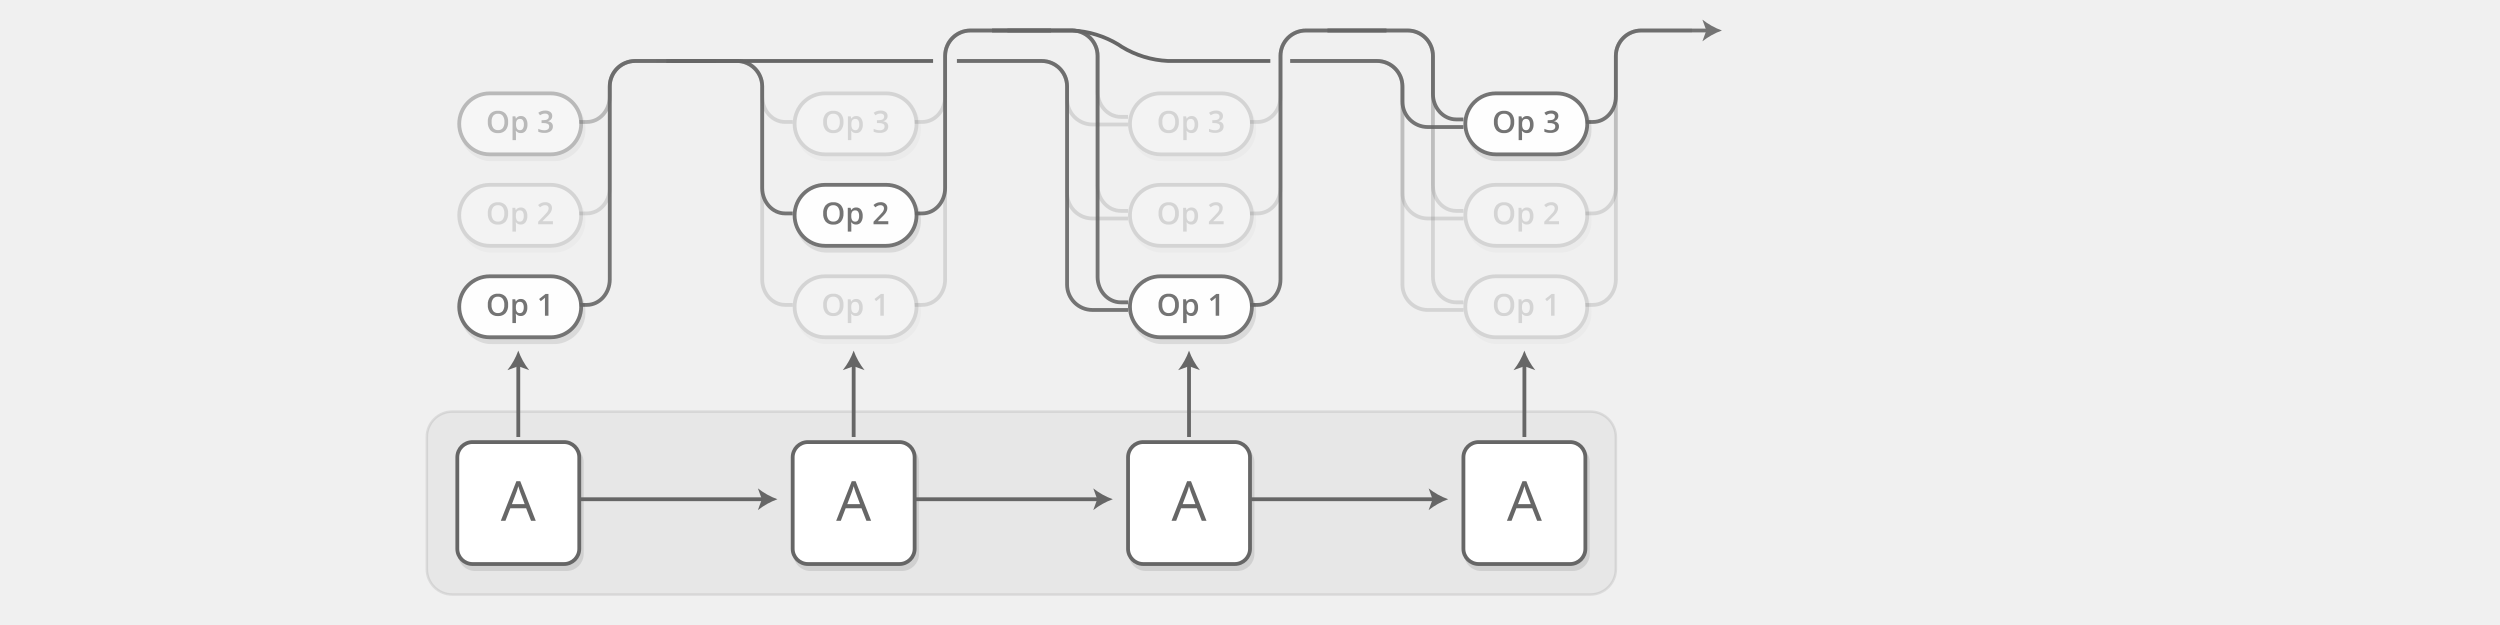
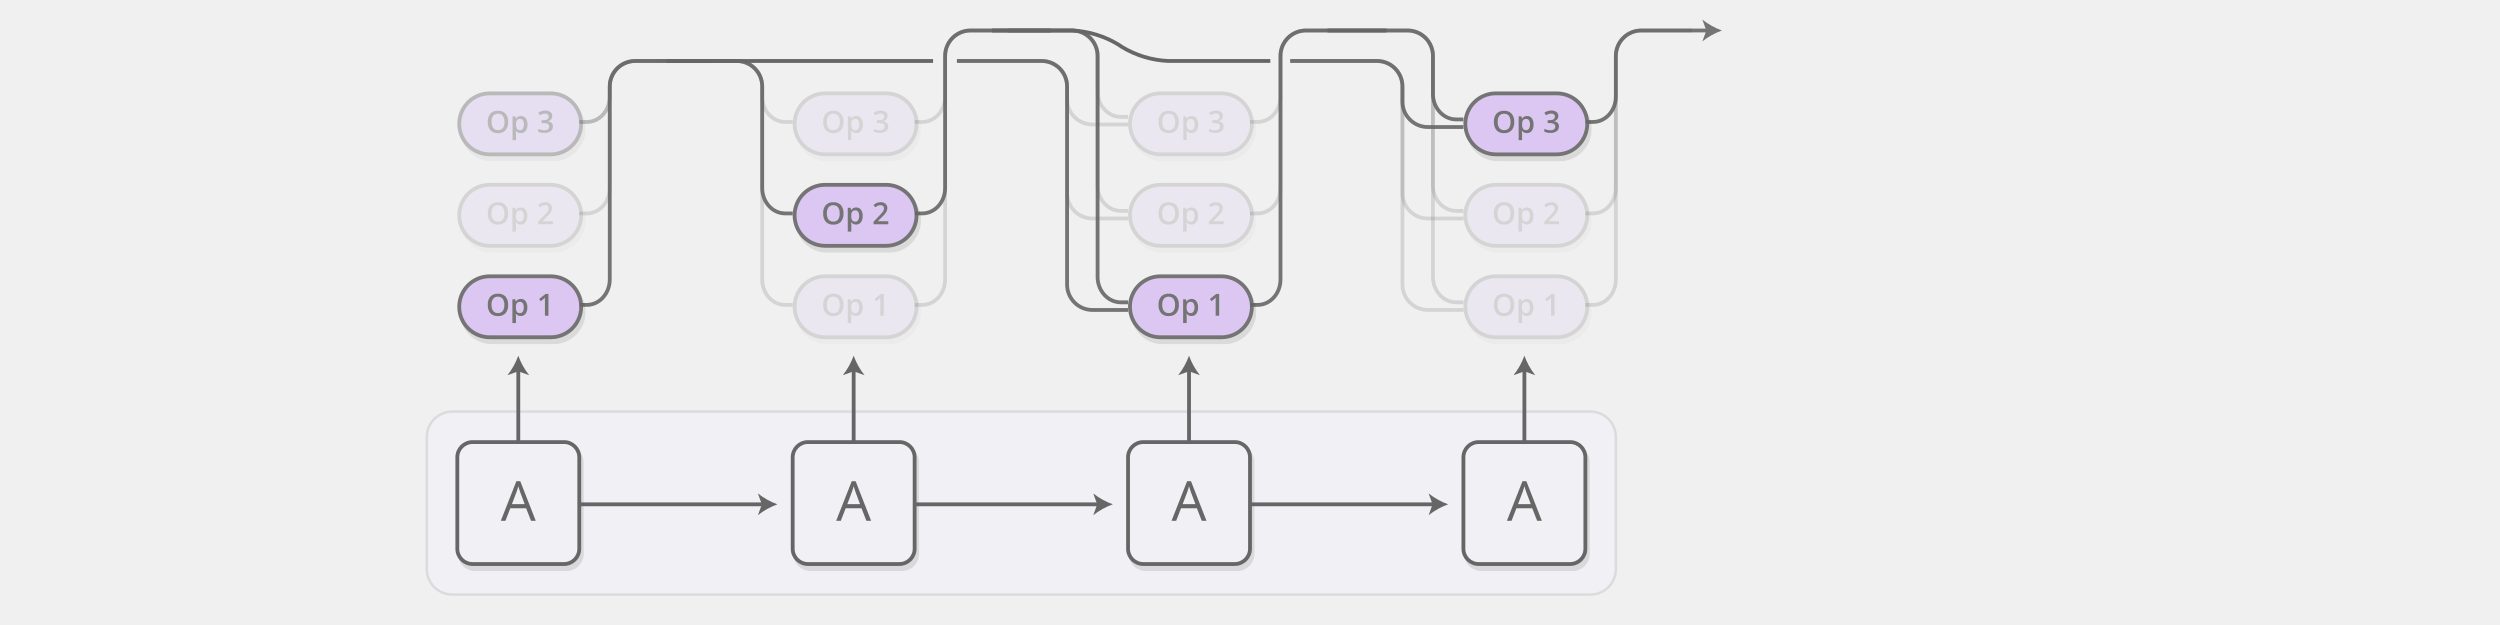
<svg xmlns="http://www.w3.org/2000/svg" xmlns:xlink="http://www.w3.org/1999/xlink" id="background" width="984" height="246" viewBox="0 0 984 246">
  <defs>
    <clipPath id="clip-path">
      <rect id="first-clip" x="228" y="6" width="84" height="144" fill="none" />
    </clipPath>
    <clipPath id="clip-path-2">
      <polygon points="500 6 306 6 306 36 360 36 360 138 444 138 444 36 500 36 500 6" fill="none" />
    </clipPath>
    <clipPath id="clip-path-3">
      <polygon points="612 6 438 6 438 36 492 36 492 138 576 138 576 36 612 36 612 6" fill="none" />
    </clipPath>
    <clipPath id="clip-path-4">
      <rect x="624" y="6" width="60" height="120" fill="none" />
    </clipPath>
    <symbol id="rnn-bg" data-name="rnn-bg" viewBox="0 0 49.5 49.5">
-       <rect x="0.75" y="0.75" width="48" height="48" rx="6" ry="6" fill="#fff" stroke="#666" stroke-width="1.5" />
+       <rect x="0.75" y="0.75" width="48" height="48" rx="6" ry="6" fill="#f0f0f5" stroke="#666" stroke-width="1.5" />
    </symbol>
    <symbol id="rnn-a" data-name="rnn-a" viewBox="0 0 49.5 49.5">
      <use id="rnn-bg-3" data-name="rnn-bg" width="49.5" height="49.5" xlink:href="#rnn-bg" />
      <path d="M29.77,31.75l-1.93-4.94H21.6l-1.91,4.94H17.86L24,16.14h1.52l6.11,15.61H29.77Zm-2.5-6.57-1.81-4.82q-0.35-.91-0.72-2.24a20.34,20.34,0,0,1-.67,2.24l-1.83,4.82h5Z" fill="#666" />
    </symbol>
    <symbol id="op-1" data-name="op-1" viewBox="0 0 50.5 27.5">
      <g>
        <g opacity="0.1">
          <rect x="1.75" y="2.75" width="48" height="24" rx="12" ry="12" />
          <rect x="1.75" y="2.75" width="48" height="24" rx="12" ry="12" fill="none" stroke="#000" stroke-miterlimit="10" stroke-width="1.5" />
        </g>
        <g>
-           <rect x="0.75" y="0.75" width="48" height="24" rx="12" ry="12" fill="#fff" />
+           <rect x="0.75" y="0.75" width="48" height="24" rx="12" ry="12" fill="#d8c2f2" />
          <rect x="0.75" y="0.75" width="48" height="24" rx="12" ry="12" fill="none" stroke="#666" stroke-miterlimit="10" stroke-width="1.5" />
        </g>
      </g>
      <g>
        <path d="M20,12a4.69,4.69,0,0,1-1,3.25,3.78,3.78,0,0,1-3,1.16,3.81,3.81,0,0,1-3-1.15A4.72,4.72,0,0,1,12,12a4.64,4.64,0,0,1,1-3.26,3.85,3.85,0,0,1,3-1.14,3.78,3.78,0,0,1,3,1.15A4.68,4.68,0,0,1,20,12Zm-6.54,0a3.84,3.84,0,0,0,.64,2.4,2.25,2.25,0,0,0,1.89.82,2.25,2.25,0,0,0,1.88-.81A3.85,3.85,0,0,0,18.5,12a3.86,3.86,0,0,0-.63-2.39A2.23,2.23,0,0,0,16,8.77a2.27,2.27,0,0,0-1.9.81A3.8,3.8,0,0,0,13.45,12Z" fill="#666" />
        <path d="M25,16.39a2.27,2.27,0,0,1-1.91-.88H23q0.08,0.82.08,1v2.65H21.68V9.79H22.8q0,0.18.19,0.87h0.07a2.16,2.16,0,0,1,1.93-1,2.25,2.25,0,0,1,1.89.88A4,4,0,0,1,27.56,13a4,4,0,0,1-.69,2.48A2.27,2.27,0,0,1,25,16.39ZM24.64,10.8a1.43,1.43,0,0,0-1.2.48,2.49,2.49,0,0,0-.38,1.54V13a3,3,0,0,0,.38,1.71,1.39,1.39,0,0,0,1.22.53,1.24,1.24,0,0,0,1.1-.59A3,3,0,0,0,26.15,13a2.92,2.92,0,0,0-.38-1.65A1.28,1.28,0,0,0,24.64,10.8Z" fill="#666" />
        <path d="M35.86,16.27H34.49V10.74q0-1,0-1.57l-0.33.31-1.32,1.08L32.2,9.69l2.52-2h1.15v8.57Z" fill="#666" />
      </g>
    </symbol>
    <symbol id="op-2" data-name="op-2" viewBox="0 0 50.5 27.5">
      <g>
        <g opacity="0.1">
          <rect x="1.75" y="2.75" width="48" height="24" rx="12" ry="12" />
          <rect x="1.75" y="2.75" width="48" height="24" rx="12" ry="12" fill="none" stroke="#000" stroke-miterlimit="10" stroke-width="1.5" />
        </g>
        <g>
-           <rect x="0.75" y="0.75" width="48" height="24" rx="12" ry="12" fill="#fff" />
+           <rect x="0.75" y="0.75" width="48" height="24" rx="12" ry="12" fill="#d8c2f2" />
          <rect x="0.75" y="0.75" width="48" height="24" rx="12" ry="12" fill="none" stroke="#666" stroke-miterlimit="10" stroke-width="1.5" />
        </g>
      </g>
      <g>
        <path d="M20,12a4.69,4.69,0,0,1-1,3.25,3.78,3.78,0,0,1-3,1.16,3.81,3.81,0,0,1-3-1.15A4.72,4.72,0,0,1,12,12a4.64,4.64,0,0,1,1-3.26,3.85,3.85,0,0,1,3-1.14,3.78,3.78,0,0,1,3,1.15A4.68,4.68,0,0,1,20,12Zm-6.54,0a3.84,3.84,0,0,0,.64,2.4,2.25,2.25,0,0,0,1.89.82,2.25,2.25,0,0,0,1.88-.81A3.85,3.85,0,0,0,18.5,12a3.86,3.86,0,0,0-.63-2.39A2.23,2.23,0,0,0,16,8.77a2.27,2.27,0,0,0-1.9.81A3.8,3.8,0,0,0,13.45,12Z" fill="#666" />
        <path d="M25,16.39a2.27,2.27,0,0,1-1.91-.88H23q0.08,0.82.08,1v2.65H21.68V9.79H22.8q0,0.18.19,0.87h0.07a2.16,2.16,0,0,1,1.93-1,2.25,2.25,0,0,1,1.89.88A4,4,0,0,1,27.56,13a4,4,0,0,1-.69,2.48A2.27,2.27,0,0,1,25,16.39ZM24.64,10.8a1.43,1.43,0,0,0-1.2.48,2.49,2.49,0,0,0-.38,1.54V13a3,3,0,0,0,.38,1.71,1.39,1.39,0,0,0,1.22.53,1.24,1.24,0,0,0,1.1-.59A3,3,0,0,0,26.15,13a2.92,2.92,0,0,0-.38-1.65A1.28,1.28,0,0,0,24.64,10.8Z" fill="#666" />
        <path d="M37.63,16.27H31.82v-1L34,13a18.79,18.79,0,0,0,1.3-1.42,3.39,3.39,0,0,0,.47-0.79A2.12,2.12,0,0,0,35.94,10a1.21,1.21,0,0,0-.35-0.91,1.34,1.34,0,0,0-1-.33,2.57,2.57,0,0,0-1,.18,4.46,4.46,0,0,0-1.06.66l-0.74-.91a4.8,4.8,0,0,1,1.39-.86,4.07,4.07,0,0,1,1.44-.25,2.82,2.82,0,0,1,1.92.62,2.11,2.11,0,0,1,.72,1.68,3,3,0,0,1-.21,1.1,4.48,4.48,0,0,1-.64,1.08A14.6,14.6,0,0,1,35,13.56L33.56,15v0.06h4.07v1.21Z" fill="#666" />
      </g>
    </symbol>
    <symbol id="op-3" data-name="op-3" viewBox="0 0 50.5 27.5">
      <g>
        <g opacity="0.1">
          <rect x="1.75" y="2.75" width="48" height="24" rx="12" ry="12" />
          <rect x="1.75" y="2.75" width="48" height="24" rx="12" ry="12" fill="none" stroke="#000" stroke-miterlimit="10" stroke-width="1.5" />
        </g>
        <g>
-           <rect x="0.75" y="0.75" width="48" height="24" rx="12" ry="12" fill="#fff" />
+           <rect x="0.75" y="0.75" width="48" height="24" rx="12" ry="12" fill="#d8c2f2" />
          <rect x="0.75" y="0.75" width="48" height="24" rx="12" ry="12" fill="none" stroke="#666" stroke-miterlimit="10" stroke-width="1.5" />
        </g>
      </g>
      <g>
        <path d="M20,12a4.69,4.69,0,0,1-1,3.25,3.78,3.78,0,0,1-3,1.16,3.81,3.81,0,0,1-3-1.15A4.72,4.72,0,0,1,12,12a4.64,4.64,0,0,1,1-3.26,3.85,3.85,0,0,1,3-1.14,3.78,3.78,0,0,1,3,1.15A4.68,4.68,0,0,1,20,12ZM13.5,12a3.84,3.84,0,0,0,.64,2.4,2.25,2.25,0,0,0,1.89.82,2.25,2.25,0,0,0,1.88-.81A3.85,3.85,0,0,0,18.55,12a3.86,3.86,0,0,0-.63-2.39A2.23,2.23,0,0,0,16,8.77a2.27,2.27,0,0,0-1.9.81A3.8,3.8,0,0,0,13.5,12Z" fill="#666" />
        <path d="M25,16.39a2.27,2.27,0,0,1-1.91-.88H23q0.08,0.82.08,1v2.65H21.74V9.79h1.11q0,0.18.19,0.87h0.07a2.16,2.16,0,0,1,1.93-1,2.25,2.25,0,0,1,1.89.88A4,4,0,0,1,27.61,13a4,4,0,0,1-.69,2.48A2.27,2.27,0,0,1,25,16.39ZM24.69,10.8a1.43,1.43,0,0,0-1.2.48,2.49,2.49,0,0,0-.38,1.54V13a3,3,0,0,0,.38,1.71,1.39,1.39,0,0,0,1.22.53,1.24,1.24,0,0,0,1.1-.59A3,3,0,0,0,26.2,13a2.92,2.92,0,0,0-.38-1.65A1.28,1.28,0,0,0,24.69,10.8Z" fill="#666" />
        <path d="M37.36,9.67A2,2,0,0,1,36.88,11a2.39,2.39,0,0,1-1.34.73v0a2.59,2.59,0,0,1,1.55.64,1.84,1.84,0,0,1,.52,1.36,2.26,2.26,0,0,1-.87,1.91,4,4,0,0,1-2.48.67,5.59,5.59,0,0,1-2.4-.46V14.7a5.49,5.49,0,0,0,1.15.42,5,5,0,0,0,1.17.15,2.47,2.47,0,0,0,1.49-.37,1.34,1.34,0,0,0,.49-1.14,1.09,1.09,0,0,0-.54-1,3.48,3.48,0,0,0-1.71-.32H33.16V11.3h0.76Q36,11.3,36,9.88A1,1,0,0,0,35.6,9a1.61,1.61,0,0,0-1.05-.3,3.19,3.19,0,0,0-.94.14,4.44,4.44,0,0,0-1.07.54l-0.67-1a4.49,4.49,0,0,1,2.74-.87,3.26,3.26,0,0,1,2,.56A1.83,1.83,0,0,1,37.36,9.67Z" fill="#666" />
      </g>
    </symbol>
  </defs>
  <g id="_Group_" data-name="&lt;Group&gt;">
-     <rect x="168" y="162" width="468" height="72" rx="10" ry="10" opacity="0.04" />
+     <rect x="168" y="162" width="468" height="72" rx="10" ry="10" fill="#f0f0f5" />
    <g opacity="0.1">
      <rect x="168" y="162" width="468" height="72" rx="10" ry="10" fill="none" stroke="#231f20" />
    </g>
  </g>
  <path d="M367.26,24h-103" fill="none" stroke="#666" stroke-miterlimit="10" stroke-width="1.5" />
  <g clip-path="url(#clip-path)">
    <g opacity="0.9">
      <path d="M222,120h9c4.95,0,9-4.5,9-10V34a10,10,0,0,1,10-10h31.75" fill="none" stroke="#666" stroke-miterlimit="10" stroke-width="1.5" />
    </g>
    <g opacity="0.2">
      <path d="M222,84h9c4.95,0,9-4.5,9-10V34a10,10,0,0,1,10-10h31.75" fill="none" stroke="#666" stroke-miterlimit="10" stroke-width="1.5" />
    </g>
    <g opacity="0.4">
      <path d="M222,48h9c5,0,9-4.5,9-10V34a10,10,0,0,1,10-10h31.7" fill="none" stroke="#666" stroke-miterlimit="10" stroke-width="1.5" />
    </g>
    <g opacity="0.2">
      <path d="M318,120h-9c-4.95,0-9-4.5-9-10V34a10,10,0,0,0-10-10H262.25" fill="none" stroke="#666" stroke-miterlimit="10" stroke-width="1.5" />
    </g>
    <g opacity="0.9">
      <path d="M318,84h-9c-4.95,0-9-4.5-9-10V34a10,10,0,0,0-10-10H262.25" fill="none" stroke="#666" stroke-miterlimit="10" stroke-width="1.5" />
    </g>
    <g opacity="0.2">
      <path d="M318,48h-9c-4.95,0-9-4.5-9-10V34a10,10,0,0,0-10-10H258.25" fill="none" stroke="#666" stroke-miterlimit="10" stroke-width="1.5" />
    </g>
  </g>
  <g clip-path="url(#clip-path-2)">
    <g opacity="0.2">
      <path d="M354,120h9c5,0,9-4.5,9-10V22a10,10,0,0,1,10-10h31.7" fill="none" stroke="#666" stroke-miterlimit="10" stroke-width="1.5" />
    </g>
    <g opacity="0.9">
      <path d="M354,84h9c5,0,9-4.5,9-10V22a10,10,0,0,1,10-10h31.7" fill="none" stroke="#666" stroke-miterlimit="10" stroke-width="1.5" />
    </g>
    <g opacity="0.2">
      <path d="M354,48h9c5,0,9-4.5,9-10V22a10,10,0,0,1,10-10h31.7" fill="none" stroke="#666" stroke-miterlimit="10" stroke-width="1.5" />
    </g>
    <g opacity="0.9">
      <path d="M451.05,122H430a10,10,0,0,1-10-10V34a10,10,0,0,0-10-10H376.65" fill="none" stroke="#666" stroke-miterlimit="10" stroke-width="1.5" />
    </g>
    <g opacity="0.2">
      <path d="M451.05,86H430a10,10,0,0,1-10-10V34a10,10,0,0,0-10-10H376.65" fill="none" stroke="#666" stroke-miterlimit="10" stroke-width="1.5" />
    </g>
    <g opacity="0.2">
      <path d="M451.05,49H430a10,10,0,0,1-10-10V34a10,10,0,0,0-10-10H376.65" fill="none" stroke="#666" stroke-miterlimit="10" stroke-width="1.5" />
    </g>
    <g opacity="0.9">
      <path d="M450.25,119h-9.12c-5,0-9.12-4.5-9.12-10V22a10,10,0,0,0-10-10H390.5" fill="none" stroke="#666" stroke-miterlimit="10" stroke-width="1.5" />
    </g>
    <g opacity="0.2">
      <path d="M450.25,83h-9.12c-5,0-9.12-4.5-9.12-10V22a10,10,0,0,0-10-10H390.5" fill="none" stroke="#666" stroke-miterlimit="10" stroke-width="1.5" />
    </g>
    <g opacity="0.2">
      <path d="M450.25,46h-9.12c-5,0-9.12-4.5-9.12-10V22a10,10,0,0,0-10-10H390.5" fill="none" stroke="#666" stroke-miterlimit="10" stroke-width="1.5" />
    </g>
    <path d="M500.17,24H459.75a38.44,38.44,0,0,1-18.28-5.6l-1.18-.8A38.44,38.44,0,0,0,422,12H396.5" fill="none" stroke="#666" stroke-miterlimit="10" stroke-width="1.5" />
  </g>
  <g clip-path="url(#clip-path-3)">
    <g opacity="0.9">
      <path d="M486,120h9c5,0,9-4.5,9-10V22a10,10,0,0,1,10-10h31.7" fill="none" stroke="#666" stroke-miterlimit="10" stroke-width="1.5" />
    </g>
    <g opacity="0.2">
      <path d="M486,84h9c5,0,9-4.5,9-10V22a10,10,0,0,1,10-10h31.7" fill="none" stroke="#666" stroke-miterlimit="10" stroke-width="1.5" />
    </g>
    <g opacity="0.2">
      <path d="M486,48h9c5,0,9-4.5,9-10V22a10,10,0,0,1,10-10h31.7" fill="none" stroke="#666" stroke-miterlimit="10" stroke-width="1.5" />
    </g>
    <g opacity="0.2">
      <path d="M583.05,122H562a10,10,0,0,1-10-10V34a10,10,0,0,0-10-10H507.83" fill="none" stroke="#666" stroke-miterlimit="10" stroke-width="1.5" />
    </g>
    <g opacity="0.2">
      <path d="M583.05,86H562a10,10,0,0,1-10-10V34a10,10,0,0,0-10-10H507.83" fill="none" stroke="#666" stroke-miterlimit="10" stroke-width="1.5" />
    </g>
    <g opacity="0.9">
      <path d="M583.05,50H562a10,10,0,0,1-10-10V34a10,10,0,0,0-10-10H507.83" fill="none" stroke="#666" stroke-miterlimit="10" stroke-width="1.5" />
    </g>
    <g opacity="0.2">
      <path d="M582.25,119h-9.12c-5,0-9.12-4.5-9.12-10V22a10,10,0,0,0-10-10H522.5" fill="none" stroke="#666" stroke-miterlimit="10" stroke-width="1.5" />
    </g>
    <g opacity="0.2">
      <path d="M582.25,83h-9.12c-5,0-9.12-4.5-9.12-10V22a10,10,0,0,0-10-10H522.5" fill="none" stroke="#666" stroke-miterlimit="10" stroke-width="1.5" />
    </g>
    <g opacity="0.9">
      <path d="M582.25,47h-9.12c-5,0-9.12-4.5-9.12-10V22a10,10,0,0,0-10-10H522.5" fill="none" stroke="#666" stroke-miterlimit="10" stroke-width="1.5" />
    </g>
  </g>
  <g clip-path="url(#clip-path-4)">
    <g opacity="0.9">
      <g>
        <path d="M618,48h9c5,0,9-4.5,9-10V22a10,10,0,0,1,10-10h26.27" fill="none" stroke="#666" stroke-miterlimit="10" stroke-width="1.5" />
        <path d="M677.75,12a27.2,27.2,0,0,0-7.69,4.28L671.61,12l-1.55-4.28A27.18,27.18,0,0,0,677.75,12Z" fill="#666" />
      </g>
    </g>
    <g opacity="0.2">
      <path d="M618,120h9c5,0,9-4.5,9-10V22a10,10,0,0,1,10-10H666" fill="none" stroke="#666" stroke-miterlimit="10" stroke-width="1.5" />
    </g>
    <g opacity="0.2">
      <path d="M618,84h9c5,0,9-4.5,9-10V22a10,10,0,0,1,10-10H666" fill="none" stroke="#666" stroke-miterlimit="10" stroke-width="1.5" />
    </g>
  </g>
  <g>
    <g opacity="0.1">
      <rect x="181" y="176" width="48" height="48" rx="6" ry="6" stroke="#000" stroke-width="1.5" />
      <path d="M210,207l-1.93-4.94h-6.23L199.94,207h-1.83l6.14-15.61h1.52L211.89,207H210Zm-2.5-6.57-1.81-4.82q-0.35-.91-0.72-2.24a20.34,20.34,0,0,1-.67,2.24l-1.83,4.82h5Z" />
    </g>
    <use width="49.5" height="49.5" transform="translate(179.25 173.25)" xlink:href="#rnn-a" />
  </g>
  <g>
    <g opacity="0.1">
      <rect x="313" y="176" width="48" height="48" rx="6" ry="6" stroke="#000" stroke-width="1.5" />
      <path d="M342,207l-1.93-4.94h-6.23L331.94,207h-1.83l6.14-15.61h1.52L343.89,207H342Zm-2.5-6.57-1.81-4.82q-0.35-.91-0.72-2.24a20.34,20.34,0,0,1-.67,2.24l-1.83,4.82h5Z" />
    </g>
    <use width="49.5" height="49.5" transform="translate(311.25 173.25)" xlink:href="#rnn-a" />
  </g>
  <g>
    <g opacity="0.1">
      <rect x="445" y="176" width="48" height="48" rx="6" ry="6" stroke="#000" stroke-width="1.5" />
      <path d="M474,207l-1.93-4.94h-6.23L463.94,207h-1.83l6.14-15.61h1.52L475.89,207H474Zm-2.5-6.57-1.81-4.82q-0.35-.91-0.72-2.24a20.34,20.34,0,0,1-.67,2.24l-1.83,4.82h5Z" />
    </g>
    <use width="49.5" height="49.5" transform="translate(443.25 173.25)" xlink:href="#rnn-a" />
  </g>
  <g id="_Group_2" data-name="&lt;Group&gt;">
    <g opacity="0.1">
      <rect x="577" y="176" width="48" height="48" rx="6" ry="6" stroke="#000" stroke-width="1.5" />
      <path d="M606,207l-1.93-4.94h-6.23L595.94,207h-1.83l6.14-15.61h1.52L607.89,207H606Zm-2.5-6.57-1.81-4.82q-0.35-.91-0.72-2.24a20.34,20.34,0,0,1-.67,2.24l-1.83,4.82h5Z" />
    </g>
    <use width="49.5" height="49.5" transform="translate(575.25 173.25)" xlink:href="#rnn-a" />
  </g>
  <g opacity="0.9">
    <use width="50.5" height="27.5" transform="translate(180 108)" xlink:href="#op-1" />
  </g>
  <g opacity="0.2">
    <use width="50.5" height="27.5" transform="translate(180 72)" xlink:href="#op-2" />
  </g>
  <g opacity="0.4">
    <use width="50.5" height="27.5" transform="translate(180 36)" xlink:href="#op-3" />
  </g>
  <g opacity="0.2">
    <use width="50.5" height="27.5" transform="translate(312 108)" xlink:href="#op-1" />
  </g>
  <g opacity="0.9">
    <use id="op-2-5" data-name="op-2" width="50.5" height="27.5" transform="translate(312 72)" xlink:href="#op-2" />
  </g>
  <g opacity="0.2">
    <use width="50.5" height="27.5" transform="translate(312 36)" xlink:href="#op-3" />
  </g>
  <g opacity="0.9">
    <use width="50.5" height="27.5" transform="translate(444 108)" xlink:href="#op-1" />
  </g>
  <g opacity="0.2">
    <use width="50.5" height="27.5" transform="translate(444 72)" xlink:href="#op-2" />
  </g>
  <g opacity="0.2">
    <use width="50.5" height="27.5" transform="translate(444 36)" xlink:href="#op-3" />
  </g>
  <g opacity="0.2">
    <use width="50.5" height="27.5" transform="translate(576 108)" xlink:href="#op-1" />
  </g>
  <g opacity="0.2">
    <use width="50.5" height="27.5" transform="translate(576 72)" xlink:href="#op-2" />
  </g>
  <g opacity="0.9">
    <use width="50.5" height="27.5" transform="translate(576 36)" xlink:href="#op-3" />
  </g>
  <g>
-     <g>
-       <line x1="228" y1="196.5" x2="300.57" y2="196.5" fill="none" stroke="#666" stroke-miterlimit="10" stroke-width="1.5" />
-       <path d="M306,196.5a27.2,27.2,0,0,0-7.69,4.28l1.55-4.28-1.55-4.28A27.18,27.18,0,0,0,306,196.5Z" fill="#666" />
-     </g>
-     <g>
-       <line x1="204" y1="172" x2="204" y2="143.43" fill="none" stroke="#666" stroke-miterlimit="10" stroke-width="1.5" />
-       <path d="M204,138a27.2,27.2,0,0,0,4.28,7.69L204,144.14l-4.28,1.55A27.17,27.17,0,0,0,204,138Z" fill="#666" />
-     </g>
-     <g>
-       <line x1="336" y1="172" x2="336" y2="143.43" fill="none" stroke="#666" stroke-miterlimit="10" stroke-width="1.5" />
-       <path d="M336,138a27.2,27.2,0,0,0,4.28,7.69L336,144.14l-4.28,1.55A27.17,27.17,0,0,0,336,138Z" fill="#666" />
-     </g>
-     <g>
-       <line x1="468" y1="172" x2="468" y2="143.43" fill="none" stroke="#666" stroke-miterlimit="10" stroke-width="1.5" />
-       <path d="M468,138a27.2,27.2,0,0,0,4.28,7.69L468,144.14l-4.28,1.55A27.17,27.17,0,0,0,468,138Z" fill="#666" />
-     </g>
-     <g>
-       <line x1="600" y1="172" x2="600" y2="143.43" fill="none" stroke="#666" stroke-miterlimit="10" stroke-width="1.5" />
-       <path d="M600,138a27.2,27.2,0,0,0,4.28,7.69L600,144.14l-4.28,1.55A27.17,27.17,0,0,0,600,138Z" fill="#666" />
-     </g>
-     <g>
-       <line x1="360" y1="196.5" x2="432.57" y2="196.5" fill="none" stroke="#666" stroke-miterlimit="10" stroke-width="1.5" />
-       <path d="M438,196.5a27.2,27.2,0,0,0-7.69,4.28l1.55-4.28-1.55-4.28A27.18,27.18,0,0,0,438,196.5Z" fill="#666" />
-     </g>
-     <g>
-       <line x1="492" y1="196.5" x2="564.57" y2="196.5" fill="none" stroke="#666" stroke-miterlimit="10" stroke-width="1.5" />
-       <path d="M570,196.5a27.2,27.2,0,0,0-7.69,4.28l1.55-4.28-1.55-4.28A27.18,27.18,0,0,0,570,196.5Z" fill="#666" />
-     </g>
+     <line x1="228" y1="198.5" x2="300.57" y2="198.5" fill="none" stroke="#666" stroke-miterlimit="10" stroke-width="1.5" />
+     <path d="M306,198.5a27.2,27.2,0,0,0-7.69,4.28l1.55-4.28-1.55-4.28A27.18,27.18,0,0,0,306,198.5Z" fill="#666" />
+   </g>
+   <g>
+     <line x1="204" y1="174" x2="204" y2="145.43" fill="none" stroke="#666" stroke-miterlimit="10" stroke-width="1.5" />
+     <path d="M204,140a27.2,27.2,0,0,0,4.28,7.69L204,146.14l-4.28,1.55A27.17,27.17,0,0,0,204,140Z" fill="#666" />
+   </g>
+   <g>
+     <line x1="336" y1="174" x2="336" y2="145.43" fill="none" stroke="#666" stroke-miterlimit="10" stroke-width="1.5" />
+     <path d="M336,140a27.2,27.2,0,0,0,4.28,7.69L336,146.14l-4.28,1.55A27.17,27.17,0,0,0,336,140Z" fill="#666" />
+   </g>
+   <g>
+     <line x1="468" y1="174" x2="468" y2="145.43" fill="none" stroke="#666" stroke-miterlimit="10" stroke-width="1.5" />
+     <path d="M468,140a27.2,27.2,0,0,0,4.28,7.69L468,146.14l-4.28,1.55A27.17,27.17,0,0,0,468,140Z" fill="#666" />
+   </g>
+   <g>
+     <line x1="600" y1="174" x2="600" y2="145.43" fill="none" stroke="#666" stroke-miterlimit="10" stroke-width="1.5" />
+     <path d="M600,140a27.2,27.2,0,0,0,4.28,7.69L600,146.14l-4.28,1.55A27.17,27.17,0,0,0,600,140Z" fill="#666" />
+   </g>
+   <g>
+     <line x1="360" y1="198.5" x2="432.57" y2="198.5" fill="none" stroke="#666" stroke-miterlimit="10" stroke-width="1.5" />
+     <path d="M438,198.5a27.2,27.2,0,0,0-7.69,4.28l1.55-4.28-1.55-4.28A27.18,27.18,0,0,0,438,198.5Z" fill="#666" />
+   </g>
+   <g>
+     <line x1="492" y1="198.5" x2="564.57" y2="198.5" fill="none" stroke="#666" stroke-miterlimit="10" stroke-width="1.5" />
+     <path d="M570,198.5a27.2,27.2,0,0,0-7.69,4.28l1.55-4.28-1.55-4.28A27.18,27.18,0,0,0,570,198.5Z" fill="#666" />
  </g>
</svg>
